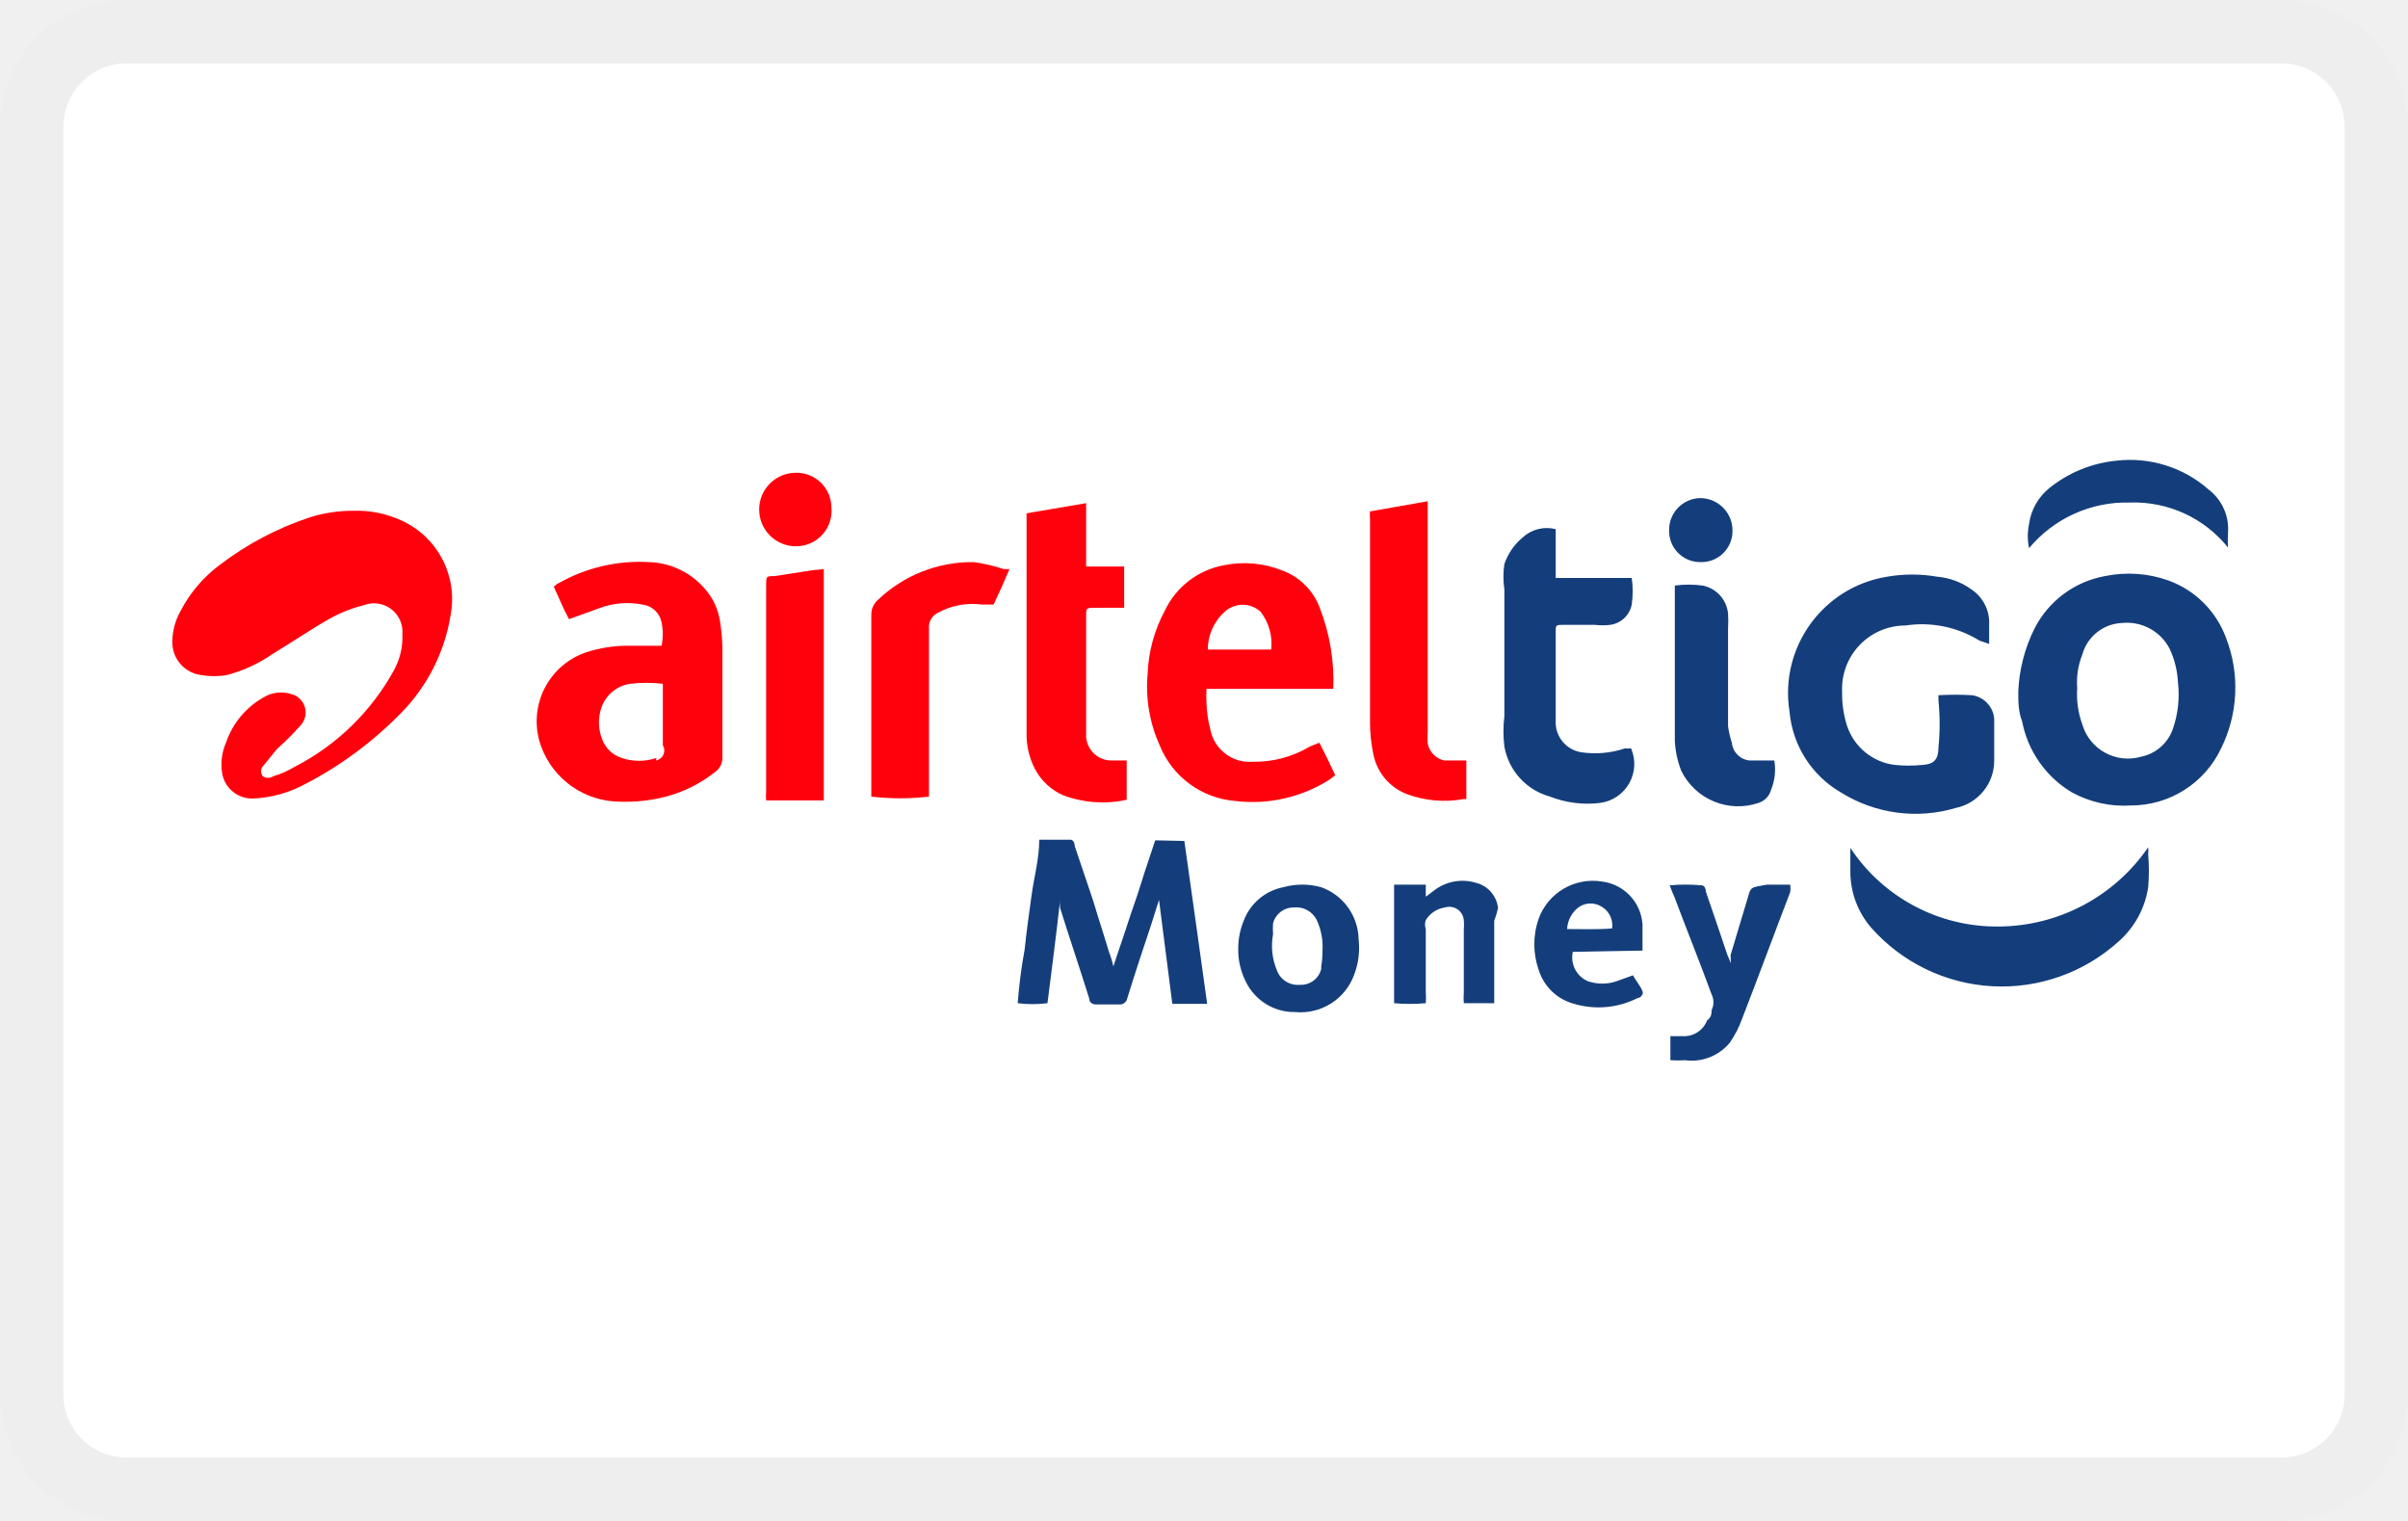
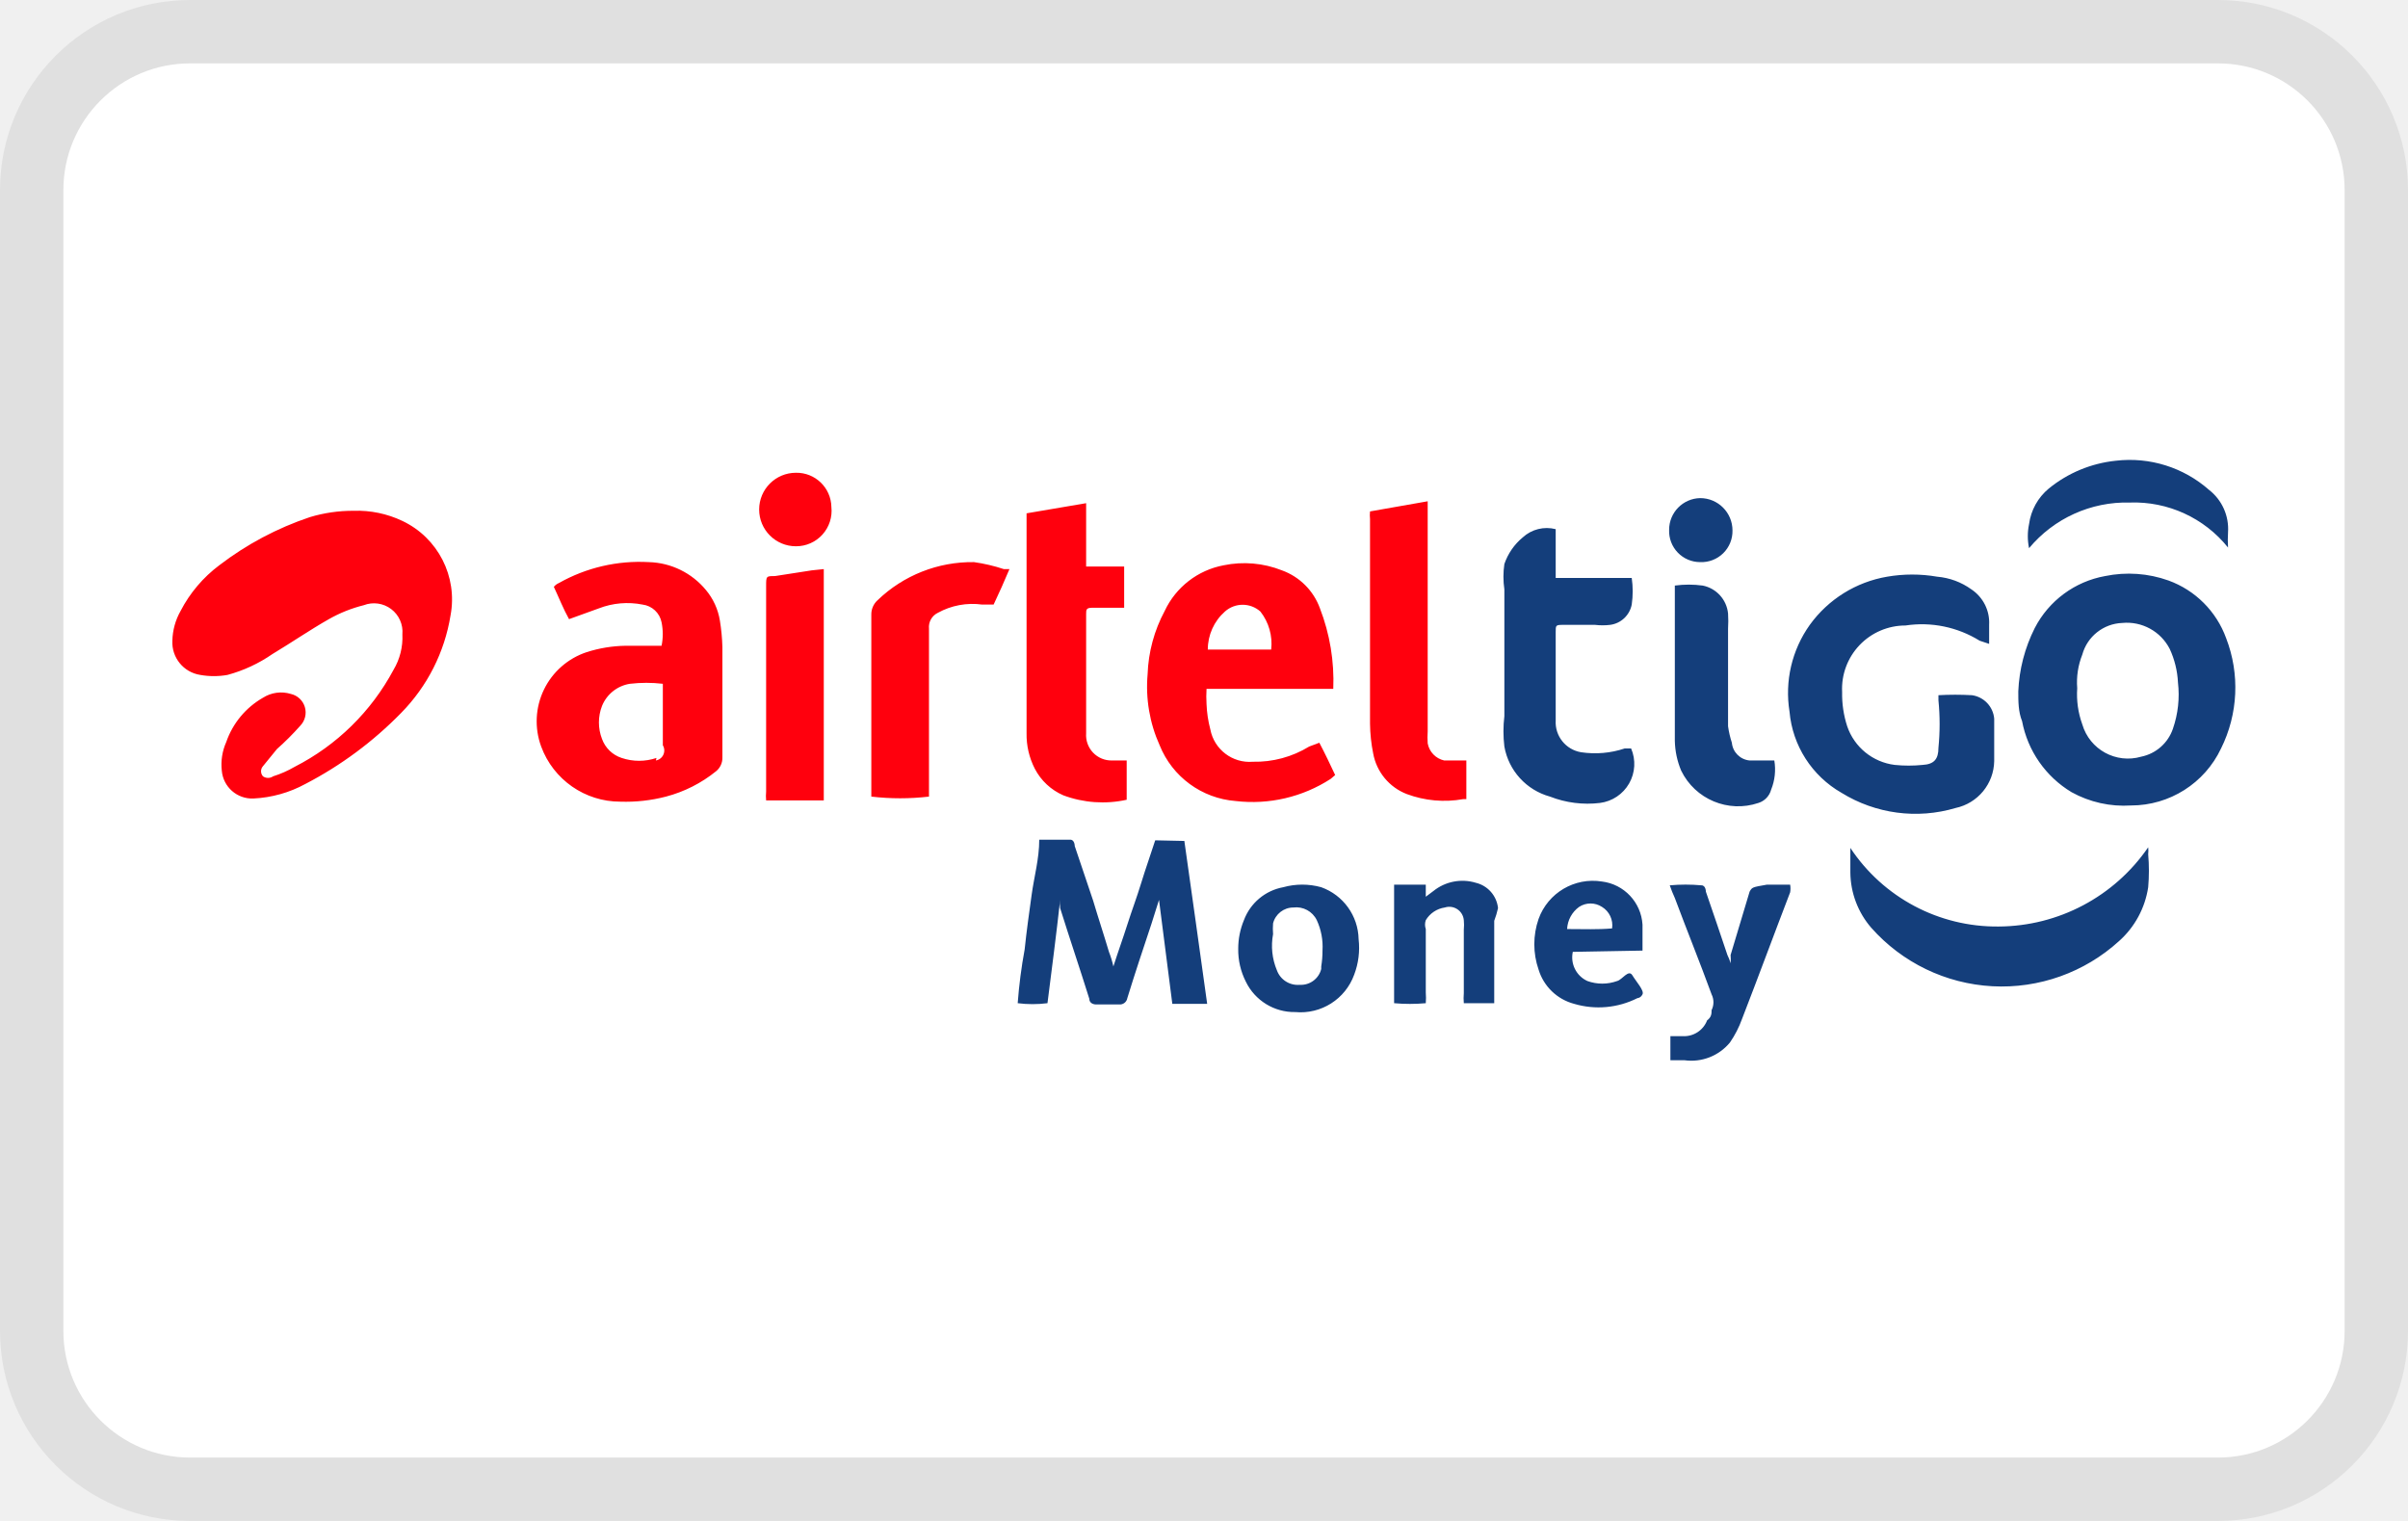
<svg xmlns="http://www.w3.org/2000/svg" viewBox="0 0 38 24" width="38" height="24" role="img" aria-labelledby="pi-airteltigo">
-   <rect width="38" height="24" rx="2" fill="#fff" />
-   <path d="M36 1a1 1 0 011 1v20a1 1 0 01-1 1H2a1 1 0 01-1-1V2a1 1 0 011-1h34m0-1H2a2 2 0 00-2 2v20a2 2 0 002 2h34a2 2 0 002-2V2a2 2 0 00-2-2z" opacity=".07" />
-   <path d="M6.35 8.22a1.66 1.66 0 00-.77-.16 2.24 2.24 0 00-.68.1 4.85 4.85 0 00-1.44.76 2.12 2.12 0 00-.61.72 1 1 0 00-.13.47.52.52 0 00.44.54 1.23 1.23 0 00.43 0 2.3 2.3 0 00.71-.33c.3-.18.59-.38.89-.55a2.18 2.18 0 01.55-.22.45.45 0 01.61.46 1.08 1.08 0 01-.13.56 3.73 3.73 0 01-1.57 1.53 1.47 1.47 0 01-.34.15.14.14 0 01-.16 0 .12.12 0 010-.16l.22-.27a4.31 4.31 0 00.37-.37.3.3 0 00-.15-.5.53.53 0 00-.44.06 1.29 1.29 0 00-.58.7.87.87 0 00-.07.45.48.48 0 00.5.44 1.9 1.9 0 00.82-.23 5.93 5.93 0 001.51-1.12 2.84 2.84 0 00.78-1.54 1.36 1.36 0 00-.76-1.49zm5.01 1.57a1 1 0 00-.22-.48 1.21 1.21 0 00-.9-.44 2.59 2.59 0 00-1.42.33.21.21 0 00-.08.06c.08.17.15.35.24.51l.47-.17a1.24 1.24 0 01.69-.06.35.35 0 01.3.28.92.92 0 010 .37h-.57a2.11 2.11 0 00-.61.1 1.15 1.15 0 00-.72 1.49 1.33 1.33 0 001.25.87 2.53 2.53 0 00.72-.08 2.11 2.11 0 00.79-.4.27.27 0 00.1-.22v-1.74a3.11 3.11 0 00-.04-.42zm-1 2.17a.86.86 0 01-.55 0 .49.49 0 01-.31-.3.72.72 0 010-.52.57.57 0 01.44-.35 2.23 2.23 0 01.52 0v.97a.16.16 0 01-.11.24zm10.31-.18a1.69 1.69 0 01-.9.24.63.63 0 01-.67-.51 1.84 1.84 0 01-.06-.4 1.91 1.91 0 010-.24h2a3.17 3.17 0 00-.21-1.27 1 1 0 00-.6-.6 1.61 1.61 0 00-.92-.08 1.29 1.29 0 00-.93.72 2.28 2.28 0 00-.27 1 2.25 2.25 0 00.19 1.12 1.41 1.41 0 001.2.88 2.27 2.27 0 001.5-.35l.07-.06c-.08-.17-.16-.34-.25-.51zm-1.34-2.13a.42.42 0 01.56 0 .82.82 0 01.17.6h-1a.8.8 0 01.27-.6zM17.55 12a.4.4 0 01-.41-.43V9.69c0-.07 0-.1.1-.1h.5v-.65h-.6v-1l-.94.16v3.47a1.18 1.18 0 00.13.56.92.92 0 00.45.42 1.77 1.77 0 001 .07V12zm5.24 0a.34.34 0 01-.26-.27 1.37 1.37 0 010-.19V7.91l-.91.16a.53.53 0 000 .12v3.23a2.5 2.5 0 00.05.47.85.85 0 00.53.64 1.69 1.69 0 00.89.08h.05V12zm-7.42-3.13a2.15 2.15 0 00-1.52.6.3.3 0 00-.1.23v2.87a3.91 3.91 0 00.91 0V9.92a.25.25 0 01.14-.25 1.13 1.13 0 01.7-.13h.18c.09-.19.17-.37.25-.56h-.09a2.67 2.67 0 00-.47-.11zM12.81 9l-.58.09c-.14 0-.14 0-.14.16v3.24a.71.71 0 000 .14H13V8.98zm-.25-1.54a.58.58 0 100 1.16.56.56 0 00.56-.62.55.55 0 00-.56-.54z" fill="#ff000d" />
-   <path d="M35.13 10.07a1.52 1.52 0 00-.91-.91 1.86 1.86 0 00-1-.07 1.56 1.56 0 00-1.11.82 2.45 2.45 0 00-.26 1c0 .16 0 .32.06.47a1.67 1.67 0 00.78 1.12 1.71 1.71 0 00.94.21 1.57 1.57 0 001.42-.9 2.16 2.16 0 00.08-1.74zm-.84 1.43a.67.67 0 01-.5.44.75.75 0 01-.93-.51 1.39 1.39 0 01-.08-.57 1.18 1.18 0 01.08-.53.68.68 0 01.63-.5.76.76 0 01.75.41 1.42 1.42 0 01.13.53 1.65 1.65 0 01-.08.73zm-3.43 1.25a.76.76 0 00.61-.74v-.67a.41.41 0 00-.35-.37 4.68 4.68 0 00-.53 0v.08a3.78 3.78 0 010 .75c0 .18-.07.26-.25.27a2.17 2.17 0 01-.44 0 .91.91 0 01-.75-.61 1.64 1.64 0 01-.08-.54 1 1 0 011-1.05 1.73 1.73 0 011.17.24l.15.05v-.3a.63.63 0 00-.28-.56 1.08 1.08 0 00-.54-.2 2.32 2.32 0 00-.79 0 1.86 1.86 0 00-1.54 2.13 1.64 1.64 0 00.82 1.28 2.22 2.22 0 001.8.24zm-5.61-.08a.62.62 0 00.49-.86h-.1a1.48 1.48 0 01-.69.06.48.48 0 01-.4-.5v-1.4c0-.1 0-.11.11-.11h.51a1 1 0 00.24 0 .4.4 0 00.34-.32 1.46 1.46 0 000-.42h-1.2v-.77a.56.56 0 00-.52.13.94.94 0 00-.29.42 1.37 1.37 0 000 .4v2a2 2 0 000 .48 1 1 0 00.72.79 1.63 1.63 0 00.79.1zm-7.02.59c-.07.22-.15.44-.22.67s-.15.44-.22.66-.15.44-.22.66a1.55 1.55 0 00-.07-.23c-.08-.27-.17-.54-.25-.81l-.29-.86s0-.1-.07-.1h-.49c0 .3-.08.58-.12.87s-.08.57-.11.86a7.9 7.9 0 00-.11.85 1.85 1.85 0 00.47 0c.07-.55.14-1.09.2-1.63a.5.5 0 000 .13c.15.48.31.95.46 1.43 0 .06.05.09.11.09h.36a.12.12 0 00.13-.1c.12-.39.25-.78.38-1.17l.12-.38.21 1.64h.55c-.12-.87-.24-1.72-.36-2.57zm13.31 1.36a2.77 2.77 0 01-2.34-1.24v.39a1.35 1.35 0 00.33.87 2.75 2.75 0 003.91.21 1.42 1.42 0 00.46-.85 3 3 0 000-.52.49.49 0 000-.11 2.88 2.88 0 01-2.36 1.25zm-4.27-3.16V9.92a1.93 1.93 0 000-.24.5.5 0 00-.4-.44 1.63 1.63 0 00-.44 0v2.45a1.52 1.52 0 00.1.47 1 1 0 001.22.51.3.3 0 00.2-.21A.85.85 0 0028 12h-.39a.31.31 0 01-.28-.28 1.49 1.49 0 01-.06-.26zm.34 2.61l-.3 1a.69.69 0 010 .13.69.69 0 00-.05-.13c-.11-.33-.22-.65-.34-1 0 0 0-.1-.07-.1a2.78 2.78 0 00-.5 0 2.07 2.07 0 00.08.2c.19.51.39 1 .58 1.52a.28.28 0 010 .25c0 .05 0 .11-.07.16a.39.39 0 01-.39.25h-.19v.38a1.81 1.81 0 00.23 0 .78.78 0 00.71-.28 1.62 1.62 0 00.19-.37c.26-.67.51-1.35.76-2a.35.35 0 000-.12h-.37c-.23.04-.23.04-.27.11zM20.85 14a1.12 1.12 0 00-.6 0 .84.84 0 00-.62.52 1.17 1.17 0 00-.09.45 1.11 1.11 0 00.12.52.85.85 0 00.78.48.9.9 0 00.93-.59 1.19 1.19 0 00.07-.56.89.89 0 00-.59-.82zm0 1.29a.33.33 0 01-.34.25.35.35 0 01-.36-.23 1 1 0 01-.06-.57 1 1 0 010-.17.33.33 0 01.32-.25.36.36 0 01.37.2 1 1 0 01.09.48 1.49 1.49 0 01-.02.25zm2.79-.96a.46.46 0 00-.35-.4.73.73 0 00-.67.13l-.12.09v-.19H22v1.87a2.78 2.78 0 00.5 0 1.09 1.09 0 000-.17v-1a.21.21 0 010-.14.42.42 0 01.3-.2.23.23 0 01.3.2.77.77 0 010 .15v1a.92.92 0 000 .16h.48v-1.3a1.5 1.5 0 00.06-.2zm2.28.67v-.41a.73.73 0 00-.64-.68.91.91 0 00-1 .59 1.22 1.22 0 000 .8.8.8 0 00.56.54 1.36 1.36 0 001-.09s.05 0 .08-.06-.1-.2-.15-.3l-.25.09a.69.69 0 01-.47 0 .41.41 0 01-.23-.46zm-1.19-.34a.46.46 0 01.19-.35.33.33 0 01.36 0 .34.34 0 01.16.34c-.23.02-.44.01-.71.01zm8.88-6.73a1.9 1.9 0 011.55.71 1.92 1.92 0 010-.24.78.78 0 00-.3-.67 1.88 1.88 0 00-1.47-.46 2 2 0 00-1.06.44.88.88 0 00-.31.56.93.93 0 000 .38 2 2 0 011.59-.72zm-6.78.94a.49.49 0 00.51-.5.51.51 0 00-.51-.51.5.5 0 00-.49.5.49.49 0 00.49.51z" fill="#143e7b" />
+   <path d="M35 0H3a3 3 0 00-3 3v18a3 3 0 003 3h32a3 3 0 003-3V3a3 3 0 00-3-3z" style="isolation:isolate" opacity=".07" />
+   <path d="M35 1a2 2 0 012 2v18a2 2 0 01-2 2H3a2 2 0 01-2-2V3a2 2 0 012-2h32" fill="#fff" />
+   <path d="M6.35 8.22a1.66 1.66 0 00-.77-.16 2.35 2.35 0 00-.69.1 4.92 4.92 0 00-1.43.76 2.12 2.12 0 00-.61.72 1 1 0 00-.13.47.52.52 0 00.44.54 1.23 1.23 0 00.43 0 2.3 2.3 0 00.71-.33c.3-.18.59-.38.89-.55a2.18 2.18 0 01.55-.22.45.45 0 01.61.46 1 1 0 01-.14.56 3.65 3.65 0 01-1.56 1.53 1.68 1.68 0 01-.34.15.14.14 0 01-.16 0 .12.12 0 010-.16l.22-.27a4.31 4.31 0 00.37-.37.3.3 0 00-.15-.5.53.53 0 00-.44.06 1.29 1.29 0 00-.58.7.87.87 0 00-.07.45.48.48 0 00.5.44 1.9 1.9 0 00.82-.23 5.93 5.93 0 001.51-1.12 2.84 2.84 0 00.78-1.54 1.37 1.37 0 00-.76-1.49zM11.36 9.79a1 1 0 00-.22-.48 1.21 1.21 0 00-.9-.44 2.59 2.59 0 00-1.42.33.21.21 0 00-.08.06c.08.17.15.35.24.51l.47-.17a1.24 1.24 0 01.69-.06.35.35 0 01.3.28.92.92 0 010 .37h-.57a2.11 2.11 0 00-.61.1 1.15 1.15 0 00-.72 1.49 1.33 1.33 0 001.25.87 2.53 2.53 0 00.72-.08 2.11 2.11 0 00.79-.4.27.27 0 00.1-.22v-1.74a3.11 3.11 0 00-.04-.42zm-1 2.17a.86.86 0 01-.55 0 .49.49 0 01-.31-.3.72.72 0 010-.52.57.57 0 01.44-.35 2.23 2.23 0 01.52 0v.97a.16.16 0 01-.11.24zM20.66 11.78a1.63 1.63 0 01-.89.24.63.63 0 01-.67-.51 1.84 1.84 0 01-.06-.4 1.91 1.91 0 010-.24h2a3.17 3.17 0 00-.21-1.27 1 1 0 00-.6-.6 1.61 1.61 0 00-.92-.08 1.29 1.29 0 00-.93.72 2.28 2.28 0 00-.27 1 2.25 2.25 0 00.19 1.12 1.41 1.41 0 001.2.88 2.27 2.27 0 001.5-.35l.07-.06c-.08-.17-.16-.34-.25-.51zm-1.33-2.13a.42.42 0 01.56 0 .82.82 0 01.17.6h-1a.8.8 0 01.27-.6zM17.55 12a.4.4 0 01-.41-.43V9.69c0-.07 0-.1.1-.1h.5v-.65h-.6v-1l-.94.16v3.47a1.18 1.18 0 00.13.56.92.92 0 00.45.42 1.77 1.77 0 001 .07V12zM22.79 12a.34.34 0 01-.26-.27 1.37 1.37 0 010-.19V7.91l-.91.16a.53.53 0 000 .12v3.23a2.5 2.5 0 00.05.47.85.85 0 00.53.64 1.69 1.69 0 00.89.08h.05V12zM15.37 8.87a2.15 2.15 0 00-1.52.6.3.3 0 00-.1.23v2.87a3.91 3.91 0 00.91 0v-.15-2.5a.25.25 0 01.14-.25 1.13 1.13 0 01.7-.13h.18c.09-.19.17-.37.25-.56h-.09a2.67 2.67 0 00-.47-.11zM12.81 9l-.58.09c-.14 0-.14 0-.14.16v3.24a.71.71 0 000 .14H13V8.98zM12.56 7.46a.58.58 0 100 1.16.56.56 0 00.56-.62.55.55 0 00-.56-.54z" fill="#ff000d" />
+   <path d="M35.13 10.07a1.52 1.52 0 00-.91-.91 1.86 1.86 0 00-1-.07 1.56 1.56 0 00-1.11.82 2.45 2.45 0 00-.26 1c0 .16 0 .32.06.47a1.67 1.67 0 00.78 1.12 1.71 1.71 0 00.94.21 1.57 1.57 0 001.42-.9 2.16 2.16 0 00.08-1.74zm-.84 1.43a.67.67 0 01-.5.44.75.75 0 01-.93-.51 1.39 1.39 0 01-.08-.57 1.18 1.18 0 01.08-.53.68.68 0 01.63-.5.76.76 0 01.75.41 1.42 1.42 0 01.13.53 1.65 1.65 0 01-.08.73zM30.86 12.75a.77.77 0 00.61-.74v-.67a.41.41 0 00-.35-.37 4.68 4.68 0 00-.53 0v.08a3.78 3.78 0 010 .75c0 .18-.07.26-.25.27a2.17 2.17 0 01-.44 0 .91.91 0 01-.75-.61 1.64 1.64 0 01-.08-.54 1 1 0 011-1.05 1.73 1.73 0 011.17.24l.15.05v-.3a.63.63 0 00-.28-.56 1.08 1.08 0 00-.54-.2 2.32 2.32 0 00-.79 0 1.9 1.9 0 00-1.22.76 1.85 1.85 0 00-.32 1.37 1.64 1.64 0 00.82 1.28 2.22 2.22 0 001.8.24zM25.25 12.67a.62.62 0 00.49-.86h-.1a1.48 1.48 0 01-.69.06.48.48 0 01-.4-.5v-1.4c0-.1 0-.11.11-.11h.51a1 1 0 00.24 0 .4.4 0 00.34-.32 1.46 1.46 0 000-.42h-1.2v-.77a.56.56 0 00-.52.13.94.94 0 00-.29.42 1.37 1.37 0 000 .4v2a2 2 0 000 .48 1 1 0 00.72.79 1.63 1.63 0 00.79.1zM18.23 13.26c-.07.22-.15.44-.22.67s-.15.44-.22.66-.15.44-.22.66a1.55 1.55 0 00-.07-.23c-.08-.27-.17-.54-.25-.81l-.29-.86s0-.1-.07-.1h-.49c0 .3-.08.58-.12.87s-.08.57-.11.86a7.9 7.9 0 00-.11.85 1.85 1.85 0 00.47 0c.07-.55.14-1.09.2-1.63a.5.5 0 000 .13c.15.48.31.95.46 1.43 0 .06.05.09.11.09h.36a.12.12 0 00.13-.1c.12-.39.25-.78.38-1.17l.12-.38.21 1.64h.55c-.12-.87-.24-1.72-.36-2.57zM31.54 14.62a2.77 2.77 0 01-2.34-1.24v.39a1.35 1.35 0 00.33.87 2.75 2.75 0 003.91.21 1.42 1.42 0 00.46-.85 3 3 0 000-.52.49.49 0 000-.11 2.88 2.88 0 01-2.36 1.25zM27.27 11.46V9.92a1.93 1.93 0 000-.24.5.5 0 00-.4-.44 1.63 1.63 0 00-.44 0v2.45a1.28 1.28 0 00.1.47 1 1 0 001.22.51.3.3 0 00.2-.21A.85.85 0 0028 12h-.39a.31.31 0 01-.28-.28 1.49 1.49 0 01-.06-.26zM27.61 14.07l-.3 1a.69.69 0 010 .13.69.69 0 00-.05-.13c-.11-.33-.22-.65-.34-1 0 0 0-.1-.07-.1a2.78 2.78 0 00-.5 0 2.07 2.07 0 00.08.2c.19.51.39 1 .58 1.52a.28.28 0 010 .25c0 .05 0 .11-.07.16a.39.39 0 01-.39.25h-.19v.38h.22a.79.79 0 00.72-.28 1.62 1.62 0 00.19-.37c.26-.67.51-1.35.76-2a.35.35 0 000-.12h-.37c-.23.04-.23.04-.27.11zM20.85 14a1.12 1.12 0 00-.6 0 .82.82 0 00-.62.52 1.17 1.17 0 00-.09.45 1.11 1.11 0 00.12.52.85.85 0 00.78.48.9.9 0 00.93-.59 1.19 1.19 0 00.07-.56.89.89 0 00-.59-.82zm0 1.29a.33.33 0 01-.34.25.35.35 0 01-.36-.23 1 1 0 01-.06-.57 1 1 0 010-.17.33.33 0 01.32-.25.36.36 0 01.37.2 1 1 0 01.09.48 1.49 1.49 0 01-.02.25zM23.64 14.33a.46.46 0 00-.35-.4.73.73 0 00-.67.13l-.12.09v-.19H22v1.87a2.78 2.78 0 00.5 0 1.09 1.09 0 000-.17v-1a.21.21 0 010-.14.42.42 0 01.3-.2.23.23 0 01.3.2.76.76 0 010 .15v1a.92.92 0 000 .16h.48V14.53a1.5 1.5 0 00.06-.2zM25.92 15v-.41a.73.73 0 00-.64-.68.91.91 0 00-1 .59 1.22 1.22 0 000 .8.8.8 0 00.56.54 1.36 1.36 0 001-.09s.05 0 .08-.06-.1-.2-.16-.3-.16.07-.24.09a.69.69 0 01-.47 0 .41.41 0 01-.23-.46zm-1.19-.34a.46.46 0 01.19-.35.33.33 0 01.36 0 .34.34 0 01.16.34c-.23.02-.44.01-.71.01zM33.61 7.93a1.9 1.9 0 011.55.71 1.92 1.92 0 010-.24.78.78 0 00-.3-.67 1.89 1.89 0 00-1.47-.46 2 2 0 00-1.06.44.88.88 0 00-.31.56.93.93 0 000 .38 2 2 0 011.59-.72zM26.83 8.87a.49.49 0 00.51-.5.51.51 0 00-.51-.51.5.5 0 00-.49.5.49.49 0 00.49.51z" fill="#143e7b" />
</svg>
